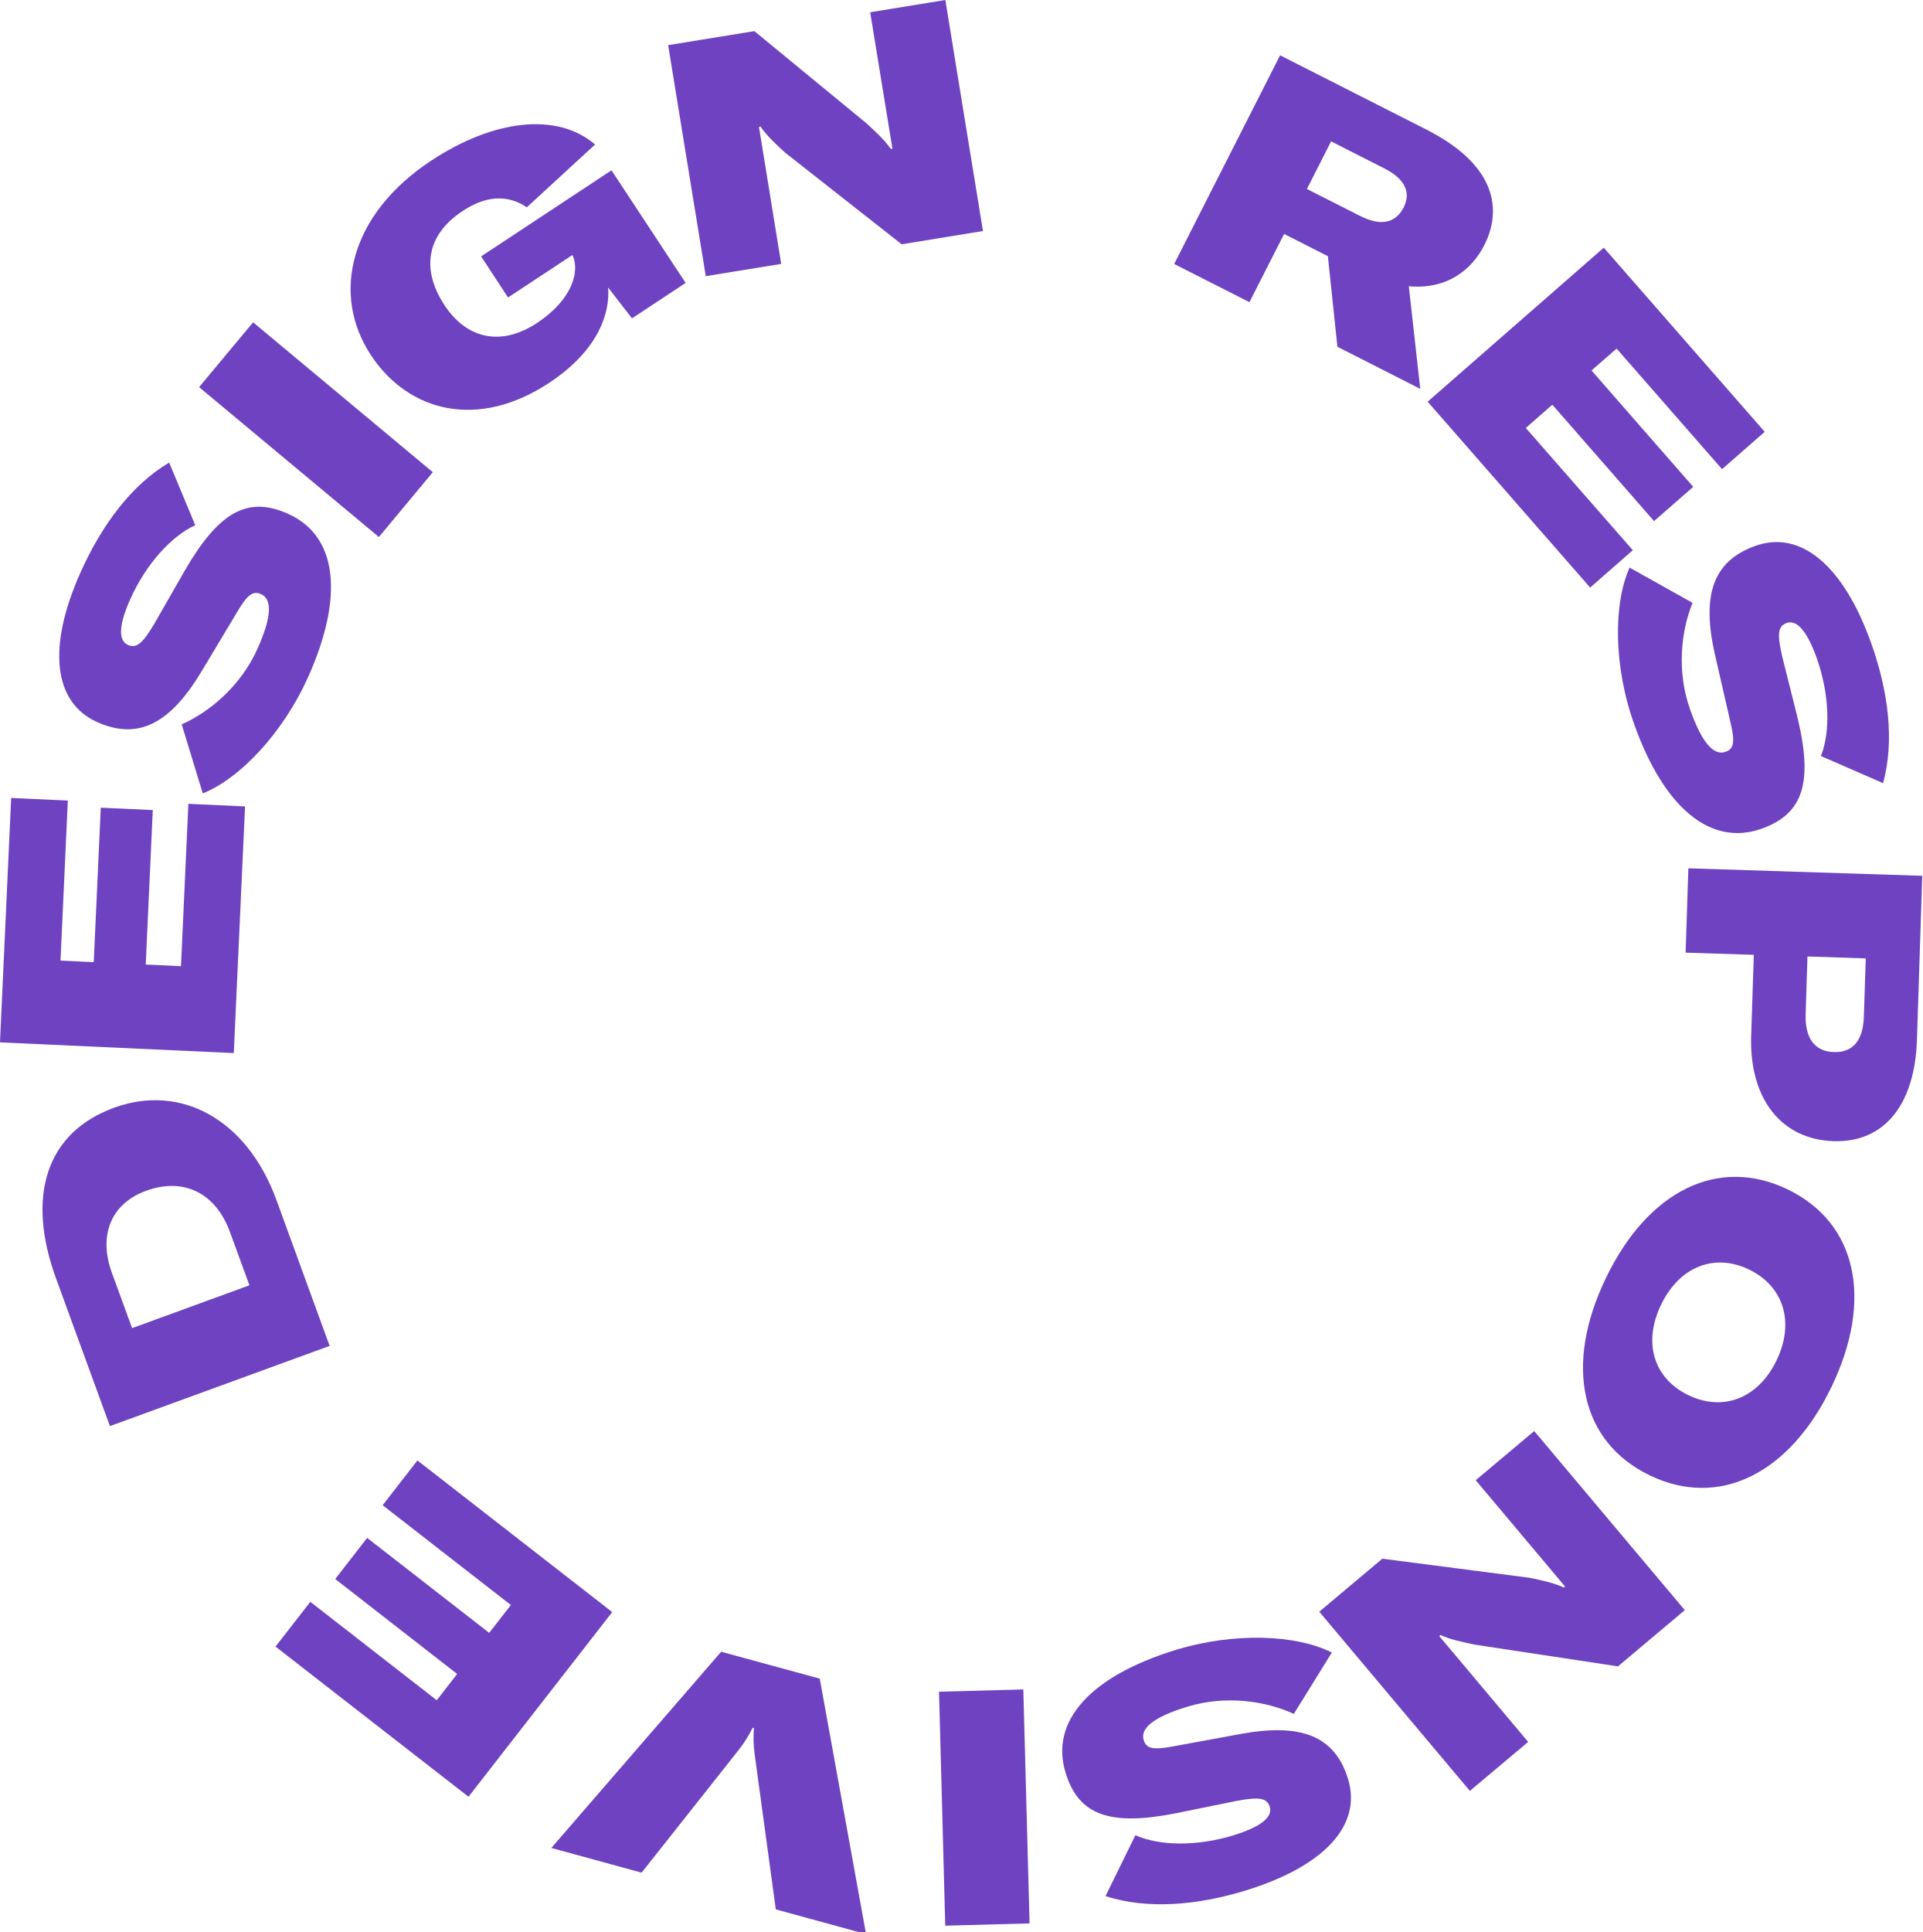
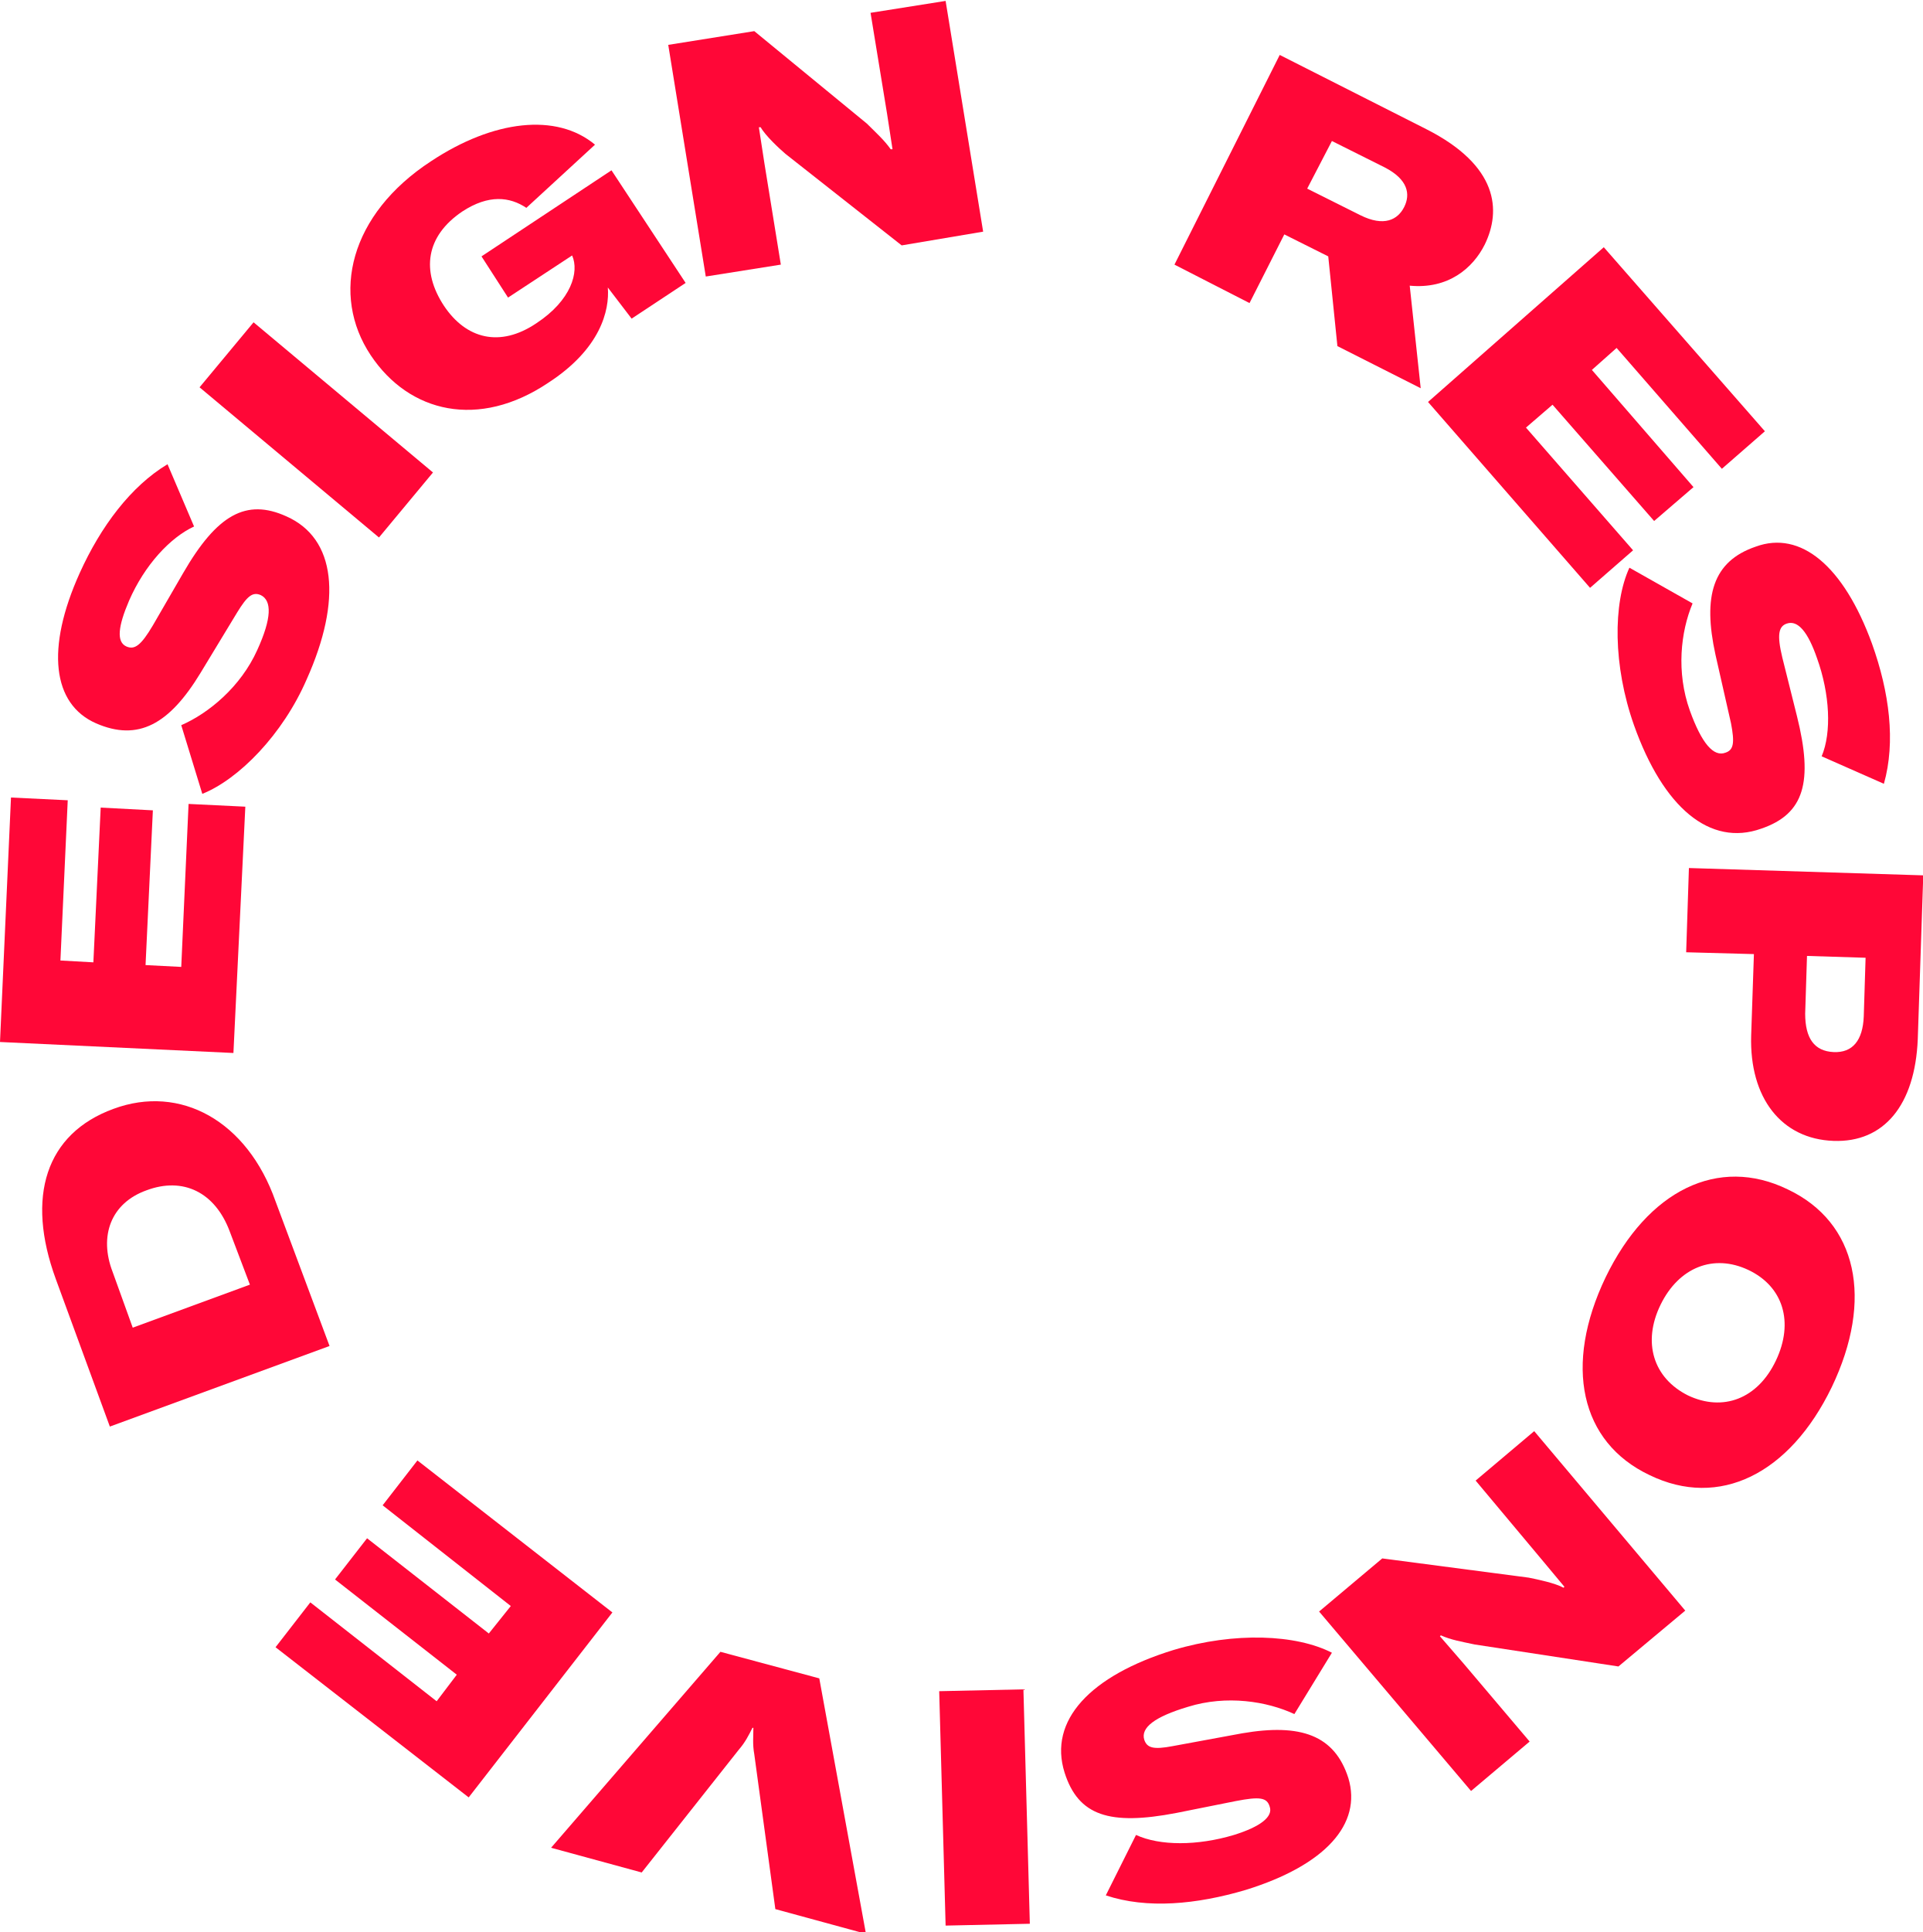
<svg xmlns="http://www.w3.org/2000/svg" version="1.1" id="Layer_1" x="0px" y="0px" viewBox="0 0 210 211" style="enable-background:new 0 0 210 211;" xml:space="preserve">
  <style type="text/css">
- 	.st0{fill:#6F42C1;}
+ 	.st0{fill:#FF0737;}
</style>
  <g>
-     <path class="st0" d="M145.06,27.98l-4.78-2.43L136.49,33l-8.22-4.17l11.57-22.79l15.96,8.1c7.87,3.99,8.22,8.94,6.35,12.63   c-1.3,2.57-3.97,4.89-8.25,4.49l1.25,11.21l-9.05-4.6L145.06,27.98z M142.77,20.64l5.78,2.93c2.63,1.34,4.05,0.52,4.79-0.92   c0.7-1.38,0.45-2.96-2.12-4.26l-5.81-2.95L142.77,20.64z" />
-     <path class="st0" d="M178.37,60.09l-4.66,4.08l-17.75-20.3l19.24-16.82l17.58,20.11l-4.66,4.08l-11.52-13.17l-2.74,2.39   l11.11,12.71l-4.28,3.74l-11.11-12.71l-2.9,2.54L178.37,60.09z" />
-     <path class="st0" d="M178.02,61.99l6.88,3.85c-1.27,3.09-1.75,7.51-0.26,11.68c1.28,3.59,2.57,5.05,3.86,4.59   c0.92-0.33,1.04-1.06,0.55-3.18l-1.72-7.49c-1.43-6.37-0.26-10.15,4.42-11.82c4.92-1.76,9.61,2.07,12.66,10.62   c1.89,5.29,2.56,10.71,1.3,15.29l-6.79-2.96c1.05-2.63,0.95-6.76-0.47-10.73c-1.03-2.88-2.15-4.2-3.27-3.8   c-0.95,0.34-1.07,1.18-0.48,3.69l1.61,6.42c1.77,7.21,0.76,10.7-3.85,12.35c-5.59,2-10.69-2.3-13.92-11.35   C176.24,72.73,176.25,65.91,178.02,61.99z" />
-     <path class="st0" d="M200.3,124.63c-5.72-0.18-9.21-4.66-9-11.46l0.29-8.89l-7.45-0.24l0.3-9.21l25.55,0.82l-0.58,17.92   C209.18,120.7,205.8,124.81,200.3,124.63z M200.32,114.9c2.09,0.07,3.21-1.26,3.29-3.86l0.21-6.37l-6.37-0.21l-0.2,6.33   C197.17,113.36,198.24,114.84,200.32,114.9z" />
-     <path class="st0" d="M195.29,129.9c7.55,3.65,9.39,12.01,4.78,21.58c-4.6,9.53-12.3,13.29-19.85,9.65   c-7.56-3.65-9.39-12.01-4.79-21.55C180.04,130.01,187.73,126.25,195.29,129.9z M184.44,152.37c3.79,1.83,7.62,0.36,9.63-3.79   s0.79-8.1-3-9.93c-3.79-1.83-7.61-0.31-9.61,3.84S180.64,150.53,184.44,152.37z" />
-     <path class="st0" d="M184.05,175.85l-7.3,6.14l-15.69-2.38c-1.38-0.3-2.56-0.53-3.69-1.04l-0.14,0.12l2.55,3.03l7.16,8.52   l-6.37,5.35l-16.45-19.57l6.89-5.79l16.04,2.08c0.96,0.18,2.91,0.61,3.77,1.07l0.14-0.12l-2.52-3l-7.23-8.6l6.39-5.37   L184.05,175.85z" />
-     <path class="st0" d="M145.49,180.48l-4.15,6.7c-3.03-1.4-7.42-2.08-11.65-0.78c-3.65,1.12-5.15,2.34-4.75,3.65   c0.29,0.93,1.01,1.08,3.15,0.69l7.56-1.39c6.42-1.15,10.15,0.18,11.61,4.93c1.54,4.99-2.49,9.51-11.16,12.18   c-5.37,1.65-10.81,2.09-15.33,0.62l3.26-6.65c2.58,1.16,6.71,1.25,10.74,0c2.92-0.9,4.29-1.96,3.94-3.1   c-0.3-0.96-1.14-1.12-3.66-0.64l-6.48,1.32c-7.27,1.45-10.72,0.29-12.16-4.39c-1.75-5.67,2.77-10.57,11.95-13.4   C134.85,178.22,141.65,178.53,145.49,180.48z" />
-     <path class="st0" d="M111.79,184.51l0.68,25.55l-9.21,0.25l-0.68-25.55L111.79,184.51z" />
-     <path class="st0" d="M94.61,211.23l-9.86-2.7l-2.31-16.94c-0.15-1.09-0.14-1.94-0.08-2.86l-0.14-0.04   c-0.41,0.82-0.84,1.56-1.52,2.42l-10.61,13.41l-9.86-2.7l18.55-21.43l10.77,2.94L94.61,211.23z" />
-     <path class="st0" d="M41.8,164.39l3.8-4.89l21.28,16.56l-15.7,20.17L30.1,179.83l3.8-4.89l13.81,10.75l2.23-2.87l-13.32-10.37   l3.49-4.49l13.33,10.37l2.37-3.04L41.8,164.39z" />
-     <path class="st0" d="M12.01,155.75l-5.89-16.13c-3.28-9-1.07-15.94,6.34-18.64c7.34-2.68,14.55,1.32,17.74,10.08l5.81,15.93   L12.01,155.75z M25.11,134.53c-1.57-4.29-5.09-5.96-9.15-4.48c-3.92,1.43-5.2,4.96-3.74,8.95l2.21,6.05l12.82-4.68L25.11,134.53z" />
-     <path class="st0" d="M20.58,87.79l6.19,0.28l-1.23,26.94L0,113.84l1.22-26.69l6.19,0.28l-0.8,17.48l3.63,0.17l0.77-16.87l5.68,0.26   l-0.77,16.87l3.85,0.18L20.58,87.79z" />
-     <path class="st0" d="M22.15,86.65l-2.3-7.54c3.05-1.35,6.46-4.2,8.27-8.24c1.56-3.48,1.64-5.42,0.4-5.98   c-0.89-0.4-1.48,0.05-2.59,1.91l-3.95,6.59c-3.38,5.59-6.84,7.5-11.37,5.47c-4.76-2.14-5.5-8.15-1.78-16.42   c2.3-5.12,5.56-9.5,9.65-11.92l2.85,6.84c-2.58,1.17-5.37,4.22-7.09,8.06c-1.25,2.79-1.36,4.52-0.27,5.01   c0.92,0.41,1.59-0.11,2.9-2.33l3.29-5.74c3.71-6.42,6.86-8.25,11.32-6.24c5.42,2.43,6.11,9.06,2.18,17.82   C30.87,80.15,26.15,85.05,22.15,86.65z" />
-     <path class="st0" d="M41.39,58.65L21.75,42.28l5.9-7.08l19.63,16.37L41.39,58.65z" />
-     <path class="st0" d="M40.52,38.79c-4.38-6.64-2.33-15.37,6.59-21.25c6.82-4.5,13.74-5.31,17.9-1.76l-7.46,6.86   c-1.78-1.2-4.11-1.52-7.02,0.41c-4.03,2.66-4.49,6.46-1.96,10.3c2.36,3.58,6.08,4.57,10.1,1.92c3.85-2.54,4.69-5.64,3.88-7.39   l-0.02-0.03l-7.03,4.64L52.56,28l14.24-9.4L74.9,30.9l-5.86,3.87l-2.61-3.37c0.21,2.54-0.83,6.71-6.45,10.42   C52.27,46.91,44.67,45.06,40.52,38.79z" />
-     <path class="st0" d="M72.99,4.93l9.42-1.53l12.26,10.08c1.03,0.96,1.93,1.77,2.64,2.78l0.18-0.03l-0.64-3.91L95.06,1.34L103.27,0   l4.11,25.23l-8.88,1.45l-12.72-10c-0.73-0.65-2.19-2.02-2.69-2.85l-0.18,0.03l0.63,3.87l1.8,11.09l-8.24,1.34L72.99,4.93z" />
+     <path class="st0" d="M145.1,28l-4.8-2.4l-3.8,7.5l-8.2-4.2L139.8,6l16,8.1c7.9,4,8.2,8.9,6.4,12.6c-1.3,2.6-4,4.9-8.2,4.5l1.2,11.2   l-9.1-4.6L145.1,28z M142.8,20.6l5.8,2.9c2.6,1.3,4.1,0.5,4.8-0.9c0.7-1.4,0.4-3-2.1-4.3l-5.8-2.9L142.8,20.6z" />
+     <path class="st0" d="M178.4,60.1l-4.7,4.1L156,43.9L175.2,27l17.6,20.1l-4.7,4.1l-11.5-13.2l-2.7,2.4L185,53.2l-4.3,3.7l-11.1-12.7   l-2.9,2.5L178.4,60.1z" />
+     <path class="st0" d="M178,62l6.9,3.9c-1.3,3.1-1.8,7.5-0.3,11.7c1.3,3.6,2.6,5.1,3.9,4.6c0.9-0.3,1-1.1,0.6-3.2l-1.7-7.5   c-1.4-6.4-0.3-10.2,4.4-11.8c4.9-1.8,9.6,2.1,12.7,10.6c1.9,5.3,2.6,10.7,1.3,15.3l-6.8-3c1.1-2.6,0.9-6.8-0.5-10.7   c-1-2.9-2.1-4.2-3.3-3.8c-0.9,0.3-1.1,1.2-0.5,3.7l1.6,6.4c1.8,7.2,0.8,10.7-3.9,12.3c-5.6,2-10.7-2.3-13.9-11.3   C176.2,72.7,176.2,65.9,178,62z" />
+     <path class="st0" d="M200.3,124.6c-5.7-0.2-9.2-4.7-9-11.5l0.3-8.9l-7.4-0.2l0.3-9.2l25.6,0.8l-0.6,17.9   C209.2,120.7,205.8,124.8,200.3,124.6z M200.3,114.9c2.1,0.1,3.2-1.3,3.3-3.9l0.2-6.4l-6.4-0.2l-0.2,6.3   C197.2,113.4,198.2,114.8,200.3,114.9z" />
+     <path class="st0" d="M195.3,129.9c7.6,3.6,9.4,12,4.8,21.6c-4.6,9.5-12.3,13.3-19.9,9.6c-7.6-3.6-9.4-12-4.8-21.6   C180,130,187.7,126.2,195.3,129.9z M184.4,152.4c3.8,1.8,7.6,0.4,9.6-3.8s0.8-8.1-3-9.9s-7.6-0.3-9.6,3.8S180.6,150.5,184.4,152.4z   " />
+     <path class="st0" d="M184.1,175.9l-7.3,6.1l-15.7-2.4c-1.4-0.3-2.6-0.5-3.7-1l-0.1,0.1l2.6,3l7.2,8.5l-6.4,5.4L144.1,176l6.9-5.8   l16,2.1c1,0.2,2.9,0.6,3.8,1.1l0.1-0.1l-2.5-3l-7.2-8.6l6.4-5.4L184.1,175.9z" />
+     <path class="st0" d="M145.5,180.5l-4.1,6.7c-3-1.4-7.4-2.1-11.6-0.8c-3.7,1.1-5.2,2.3-4.8,3.6c0.3,0.9,1,1.1,3.1,0.7l7.6-1.4   c6.4-1.1,10.1,0.2,11.6,4.9c1.5,5-2.5,9.5-11.2,12.2c-5.4,1.6-10.8,2.1-15.3,0.6l3.3-6.6c2.6,1.2,6.7,1.2,10.7,0   c2.9-0.9,4.3-2,3.9-3.1c-0.3-1-1.1-1.1-3.7-0.6l-6.5,1.3c-7.3,1.4-10.7,0.3-12.2-4.4c-1.8-5.7,2.8-10.6,11.9-13.4   C134.9,178.2,141.6,178.5,145.5,180.5z" />
+     <path class="st0" d="M111.8,184.5l0.7,25.6l-9.2,0.2l-0.7-25.6L111.8,184.5z" />
+     <path class="st0" d="M94.6,211.2l-9.9-2.7l-2.3-16.9c-0.2-1.1-0.1-1.9-0.1-2.9l-0.1,0c-0.4,0.8-0.8,1.6-1.5,2.4l-10.6,13.4   l-9.9-2.7l18.5-21.4l10.8,2.9L94.6,211.2z" />
+     <path class="st0" d="M41.8,164.4l3.8-4.9l21.3,16.6l-15.7,20.2l-21.1-16.4l3.8-4.9l13.8,10.8l2.2-2.9l-13.3-10.4l3.5-4.5l13.3,10.4   l2.4-3L41.8,164.4z" />
+     <path class="st0" d="M12,155.8l-5.9-16.1c-3.3-9-1.1-15.9,6.3-18.6c7.3-2.7,14.6,1.3,17.7,10.1L36,147L12,155.8z M25.1,134.5   c-1.6-4.3-5.1-6-9.1-4.5c-3.9,1.4-5.2,5-3.7,8.9l2.2,6.1l12.8-4.7L25.1,134.5z" />
+     <path class="st0" d="M20.6,87.8l6.2,0.3L25.5,115L0,113.8l1.2-26.7l6.2,0.3l-0.8,17.5l3.6,0.2L11,88.2l5.7,0.3l-0.8,16.9l3.9,0.2   L20.6,87.8z" />
+     <path class="st0" d="M22.1,86.7l-2.3-7.5c3-1.3,6.5-4.2,8.3-8.2c1.6-3.5,1.6-5.4,0.4-6c-0.9-0.4-1.5,0.1-2.6,1.9l-4,6.6   c-3.4,5.6-6.8,7.5-11.4,5.5c-4.8-2.1-5.5-8.2-1.8-16.4c2.3-5.1,5.6-9.5,9.6-11.9l2.9,6.8c-2.6,1.2-5.4,4.2-7.1,8.1   c-1.2,2.8-1.4,4.5-0.3,5c0.9,0.4,1.6-0.1,2.9-2.3l3.3-5.7c3.7-6.4,6.9-8.2,11.3-6.2c5.4,2.4,6.1,9.1,2.2,17.8   C30.9,80.2,26.1,85.1,22.1,86.7z" />
+     <path class="st0" d="M41.4,58.7L21.8,42.3l5.9-7.1l19.6,16.4L41.4,58.7z" />
+     <path class="st0" d="M40.5,38.8c-4.4-6.6-2.3-15.4,6.6-21.2c6.8-4.5,13.7-5.3,17.9-1.8l-7.5,6.9c-1.8-1.2-4.1-1.5-7,0.4   c-4,2.7-4.5,6.5-2,10.3c2.4,3.6,6.1,4.6,10.1,1.9c3.8-2.5,4.7-5.6,3.9-7.4l0,0l-7,4.6L52.6,28l14.2-9.4l8.1,12.3L69,34.8l-2.6-3.4   c0.2,2.5-0.8,6.7-6.5,10.4C52.3,46.9,44.7,45.1,40.5,38.8z" />
+     <path class="st0" d="M73,4.9l9.4-1.5l12.3,10.1c1,1,1.9,1.8,2.6,2.8l0.2,0l-0.6-3.9l-1.8-11l8.2-1.3l4.1,25.2l-8.9,1.5l-12.7-10   c-0.7-0.6-2.2-2-2.7-2.9l-0.2,0l0.6,3.9l1.8,11.1l-8.2,1.3L73,4.9z" />
  </g>
</svg>
